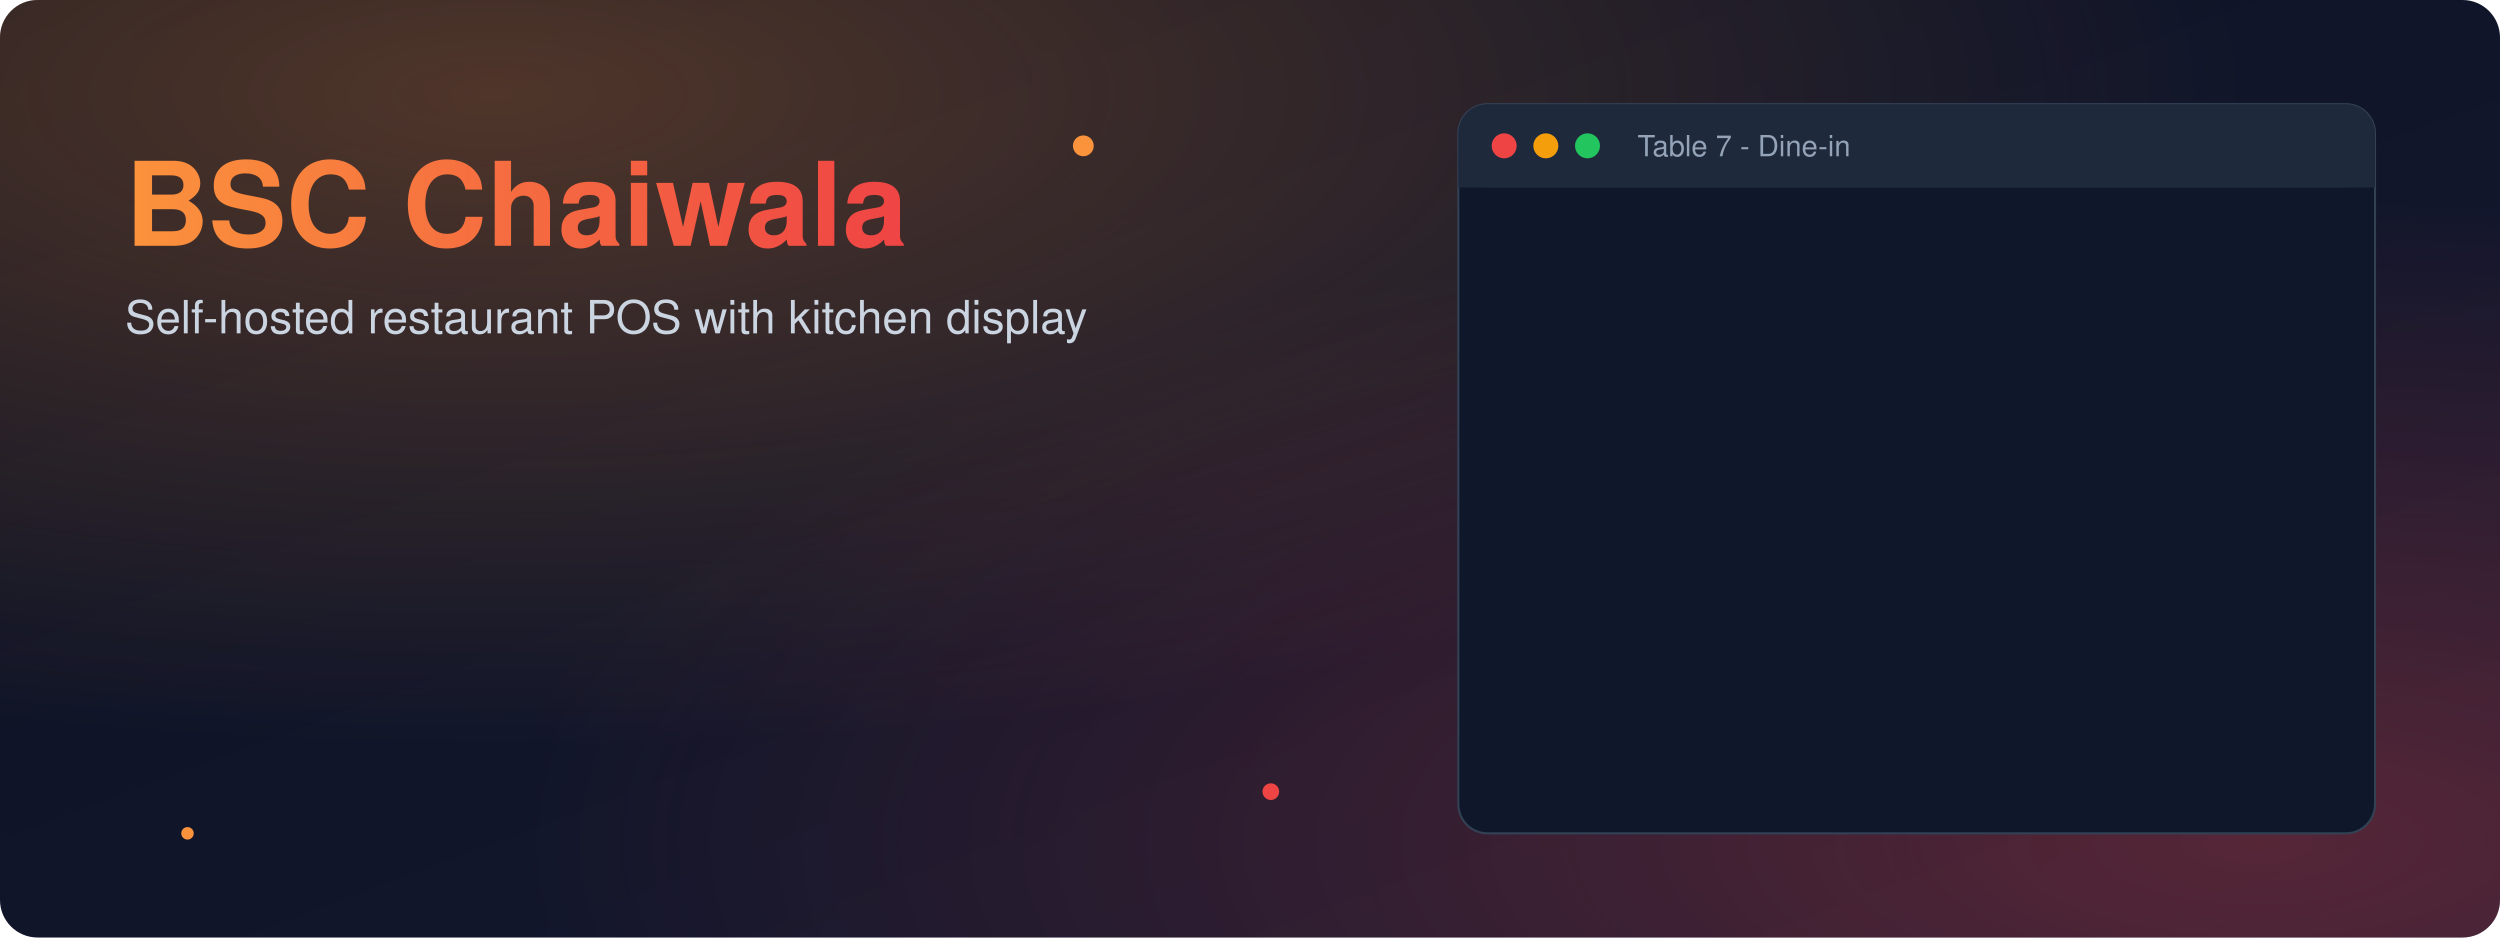
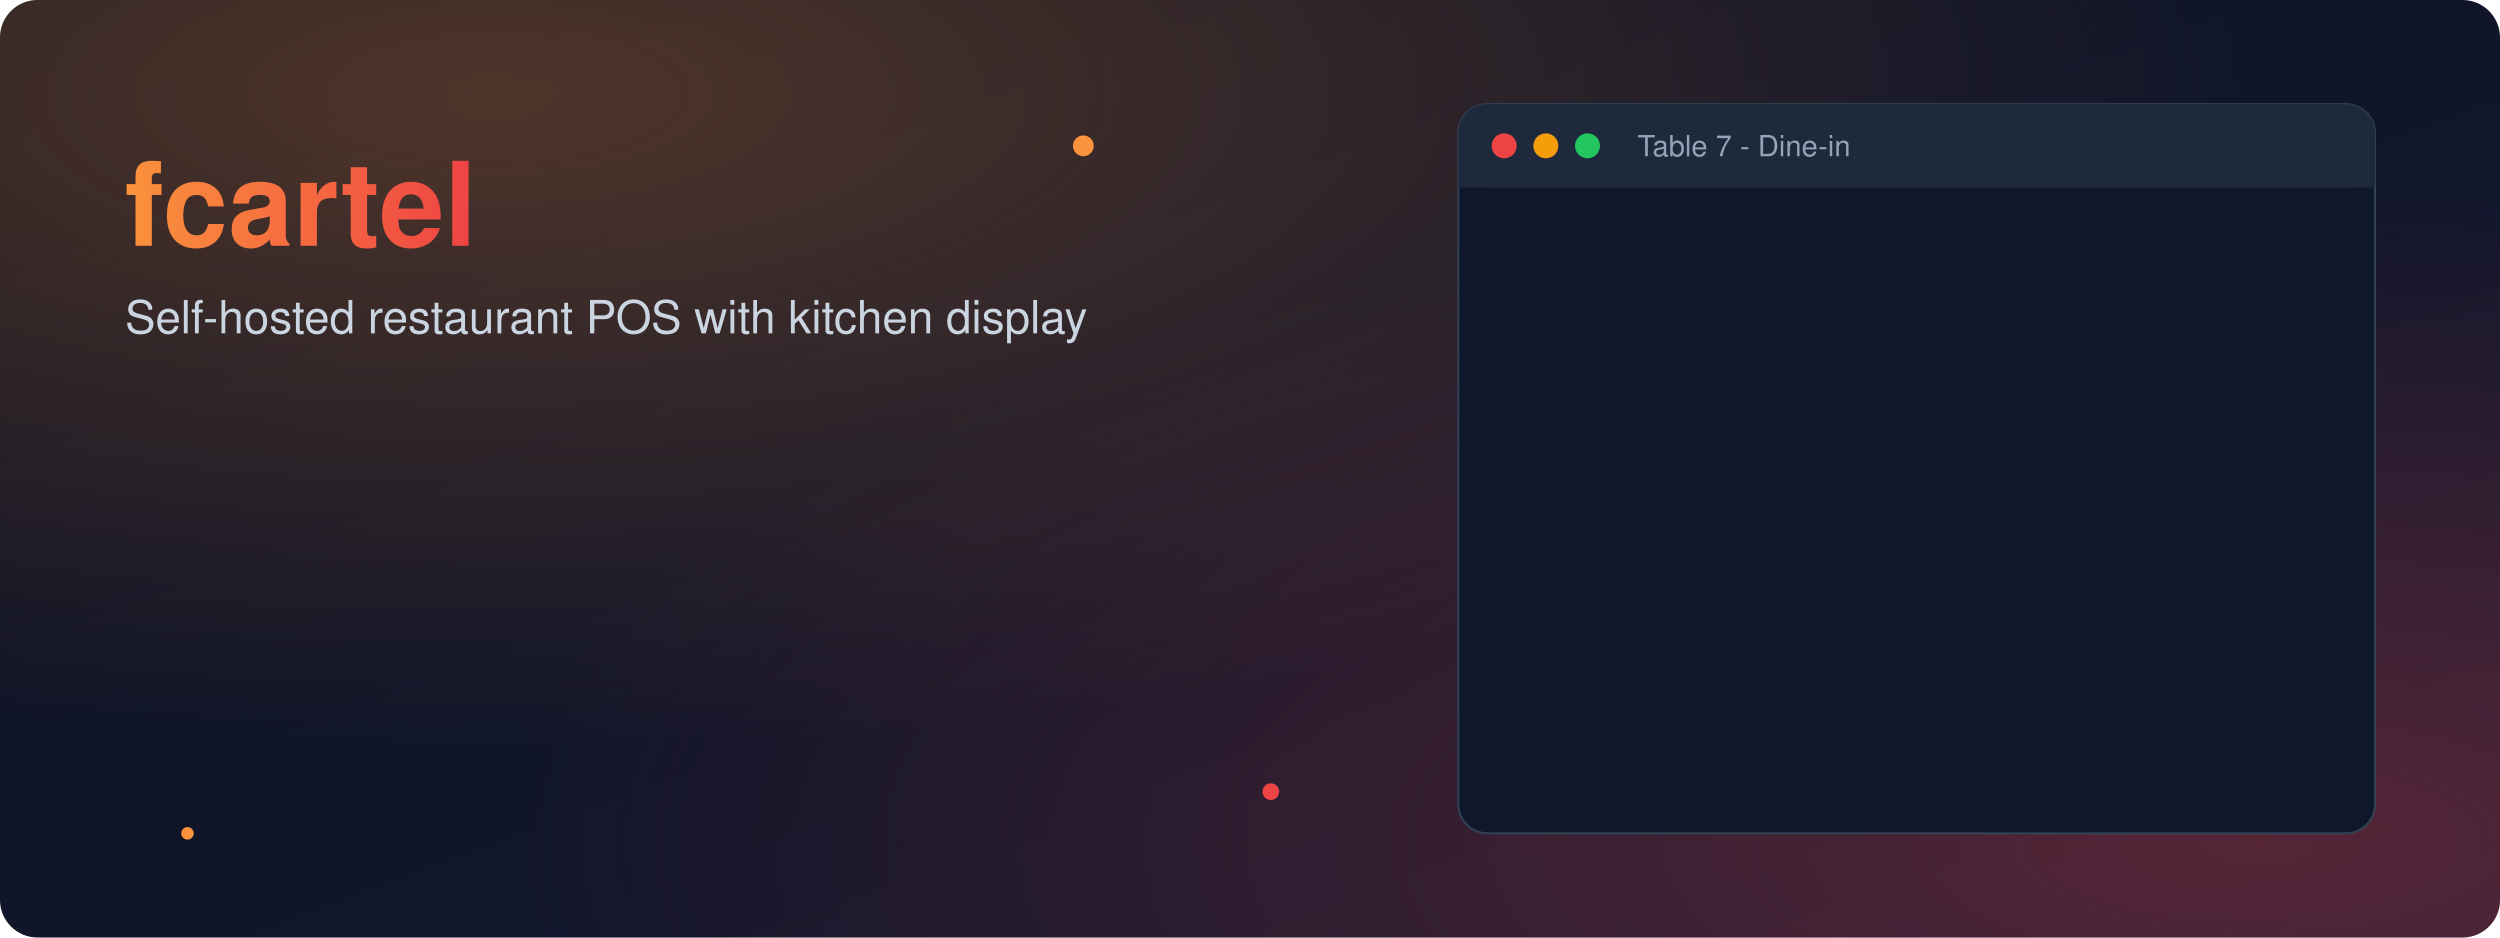
- <svg xmlns="http://www.w3.org/2000/svg" width="1200" height="450" viewBox="0 0 1200 450" role="img" aria-label="BSC Chaiwala - Self-hosted restaurant POS with kitchen display">
+ <svg xmlns="http://www.w3.org/2000/svg" width="1200" height="450" viewBox="0 0 1200 450" role="img" aria-label="fcartel - Self-hosted restaurant POS with kitchen display">
  <style>@media (prefers-reduced-motion: reduce){*{animation:none!important;opacity:1!important}}@keyframes typ{0%,3.00%{width:0}17.00%,93%{width:642px}100%{width:0}}@keyframes c0{0%,18.00%{opacity:0;transform:translateY(6px)}20.00%,93.00%{opacity:1;transform:translateY(0)}100%{opacity:0;transform:translateY(0)}}@keyframes c1{0%,21.00%{opacity:0;transform:translateY(6px)}23.00%,93.00%{opacity:1;transform:translateY(0)}100%{opacity:0;transform:translateY(0)}}@keyframes c2{0%,24.00%{opacity:0;transform:translateY(6px)}26.00%,93.00%{opacity:1;transform:translateY(0)}100%{opacity:0;transform:translateY(0)}}@keyframes c3{0%,27.00%{opacity:0;transform:translateY(6px)}29.00%,93.00%{opacity:1;transform:translateY(0)}100%{opacity:0;transform:translateY(0)}}@keyframes lic{0%,38.00%{opacity:0;transform:translateY(6px)}40.00%,93.00%{opacity:1;transform:translateY(0)}100%{opacity:0;transform:translateY(0)}}@keyframes r0{0%,12.00%{opacity:0;transform:translateY(6px)}14.00%,93.00%{opacity:1;transform:translateY(0)}100%{opacity:0;transform:translateY(0)}}@keyframes r1{0%,19.00%{opacity:0;transform:translateY(6px)}21.00%,93.00%{opacity:1;transform:translateY(0)}100%{opacity:0;transform:translateY(0)}}@keyframes r2{0%,26.00%{opacity:0;transform:translateY(6px)}28.00%,93.00%{opacity:1;transform:translateY(0)}100%{opacity:0;transform:translateY(0)}}@keyframes r3{0%,33.00%{opacity:0;transform:translateY(6px)}35.00%,93.00%{opacity:1;transform:translateY(0)}100%{opacity:0;transform:translateY(0)}}@keyframes tot{0%,45.00%{opacity:0;transform:translateY(6px)}47.00%,93.00%{opacity:1;transform:translateY(0)}100%{opacity:0;transform:translateY(0)}}@keyframes bdg{0%,55.00%{opacity:0;transform:translateY(6px)}57.00%,93.00%{opacity:1;transform:translateY(0)}100%{opacity:0;transform:translateY(0)}}.title,.sub{animation:rise 14.0s ease-out infinite}@keyframes rise{0%{opacity:0;transform:translateY(10px)}4%,93%{opacity:1;transform:translateY(0)}100%{opacity:0}}.typ{animation:typ 14.0s steps(58) infinite}.float{animation:flt 6s ease-in-out infinite}@keyframes flt{50%{transform:translateY(-8px)}}.orb{animation:orb 7s ease-in-out infinite}.o2{animation-delay:-2s}.o3{animation-delay:-4s}@keyframes orb{50%{transform:translateY(-18px);opacity:.4}}.c0{animation:c0 14.0s ease-out infinite;opacity:0}.c1{animation:c1 14.0s ease-out infinite;opacity:0}.c2{animation:c2 14.0s ease-out infinite;opacity:0}.c3{animation:c3 14.0s ease-out infinite;opacity:0}.c4{animation:c4 14.0s ease-out infinite;opacity:0}.r0{animation:r0 14.0s ease-out infinite;opacity:0}.r1{animation:r1 14.0s ease-out infinite;opacity:0}.r2{animation:r2 14.0s ease-out infinite;opacity:0}.r3{animation:r3 14.0s ease-out infinite;opacity:0}.lic{animation:lic 14.0s ease-out infinite;opacity:0}.tot{animation:tot 14.0s ease-out infinite;opacity:0}.bdg{animation:bdg 14.0s ease-out infinite;opacity:0}</style>
  <defs>
    <linearGradient id="bg" x1="0" y1="0" x2="1" y2="1">
      <stop offset="0" stop-color="#0b1020" />
      <stop offset="1" stop-color="#151a33" />
    </linearGradient>
    <linearGradient id="ac" x1="0" y1="0" x2="1" y2="0">
      <stop offset="0" stop-color="#fb923c" />
      <stop offset="1" stop-color="#ef4444" />
    </linearGradient>
    <radialGradient id="g1" cx="0.2" cy="0.1" r="0.7">
      <stop offset="0" stop-color="#fb923c" stop-opacity="0.28" />
      <stop offset="1" stop-color="#fb923c" stop-opacity="0" />
    </radialGradient>
    <radialGradient id="g2" cx="0.9" cy="0.9" r="0.7">
      <stop offset="0" stop-color="#ef4444" stop-opacity="0.30" />
      <stop offset="1" stop-color="#ef4444" stop-opacity="0" />
    </radialGradient>
    <clipPath id="tclip">
      <rect class="typ" x="60" y="188" width="0" height="40" />
    </clipPath>
  </defs>
  <rect width="1200" height="450" rx="18" fill="url(#bg)" />
  <rect width="1200" height="450" rx="18" fill="url(#g1)" />
  <rect width="1200" height="450" rx="18" fill="url(#g2)" />
  <circle class="orb o1" cx="520" cy="70" r="5" fill="#fb923c" />
  <circle class="orb o2" cx="610" cy="380" r="4" fill="#ef4444" />
  <circle class="orb o3" cx="90" cy="400" r="3" fill="#fb923c" />
-   <text x="60" y="118" font-family="-apple-system,BlinkMacSystemFont,'Segoe UI',Helvetica,Arial,sans-serif" font-size="56" font-weight="800" fill="url(#ac)" class="title">BSC Chaiwala</text>
+   <text x="60" y="118" font-family="-apple-system,BlinkMacSystemFont,'Segoe UI',Helvetica,Arial,sans-serif" font-size="56" font-weight="800" fill="url(#ac)" class="title">fcartel</text>
  <text x="60" y="160" font-family="-apple-system,BlinkMacSystemFont,'Segoe UI',Helvetica,Arial,sans-serif" font-size="22" fill="#cbd5e1" class="sub">Self-hosted restaurant POS with kitchen display</text>
  <g clip-path="url(#tclip)">
    <text x="60" y="214" font-family="ui-monospace,SFMono-Regular,Menlo,Consolas,monospace" font-size="18" fill="#fb923c">Tables, KOT, UPI QR, inventory and payroll. Works offline.</text>
  </g>
  <g class="c0">
    <rect x="60" y="262" width="150" height="34" rx="17" fill="none" stroke="#fb923c" stroke-opacity="0.55" />
    <text x="135" y="284" text-anchor="middle" font-family="-apple-system,BlinkMacSystemFont,'Segoe UI',Helvetica,Arial,sans-serif" font-size="15" fill="#e2e8f0">UPI QR payments</text>
  </g>
  <g class="c1">
    <rect x="220.0" y="262" width="150" height="34" rx="17" fill="none" stroke="#fb923c" stroke-opacity="0.55" />
    <text x="295" y="284" text-anchor="middle" font-family="-apple-system,BlinkMacSystemFont,'Segoe UI',Helvetica,Arial,sans-serif" font-size="15" fill="#e2e8f0">Kitchen display</text>
  </g>
  <g class="c2">
    <rect x="380.0" y="262" width="125" height="34" rx="17" fill="none" stroke="#fb923c" stroke-opacity="0.55" />
    <text x="442" y="284" text-anchor="middle" font-family="-apple-system,BlinkMacSystemFont,'Segoe UI',Helvetica,Arial,sans-serif" font-size="15" fill="#e2e8f0">Reservations</text>
  </g>
  <g class="c3">
    <rect x="514.8" y="262" width="83" height="34" rx="17" fill="none" stroke="#fb923c" stroke-opacity="0.55" />
    <text x="556" y="284" text-anchor="middle" font-family="-apple-system,BlinkMacSystemFont,'Segoe UI',Helvetica,Arial,sans-serif" font-size="15" fill="#e2e8f0">Payroll</text>
  </g>
  <g class="lic">
    <text x="60" y="352" font-family="-apple-system,BlinkMacSystemFont,'Segoe UI',Helvetica,Arial,sans-serif" font-size="16" fill="#94a3b8">Open source (AGPL-3.0) · Self-hosted · Made by NodeDR Infotech</text>
    <rect x="60" y="372" width="170" height="3" rx="2" fill="url(#ac)" />
  </g>
  <g class="float">
    <rect x="700" y="50" width="440" height="350" rx="14" fill="#0f172a" stroke="#334155" />
    <rect x="700" y="50" width="440" height="40" rx="14" fill="#1e293b" />
    <rect x="700" y="76" width="440" height="14" fill="#1e293b" />
    <circle cx="722" cy="70" r="6" fill="#ef4444" />
    <circle cx="742" cy="70" r="6" fill="#f59e0b" />
    <circle cx="762" cy="70" r="6" fill="#22c55e" />
    <text x="786" y="75" font-family="-apple-system,BlinkMacSystemFont,'Segoe UI',Helvetica,Arial,sans-serif" font-size="14" fill="#94a3b8">Table 7 - Dine-in</text>
    <g class="r0">
      <text x="728" y="130" font-family="-apple-system,BlinkMacSystemFont,'Segoe UI',Helvetica,Arial,sans-serif" font-size="18" fill="#e2e8f0">Paneer Tikka x2</text>
      <text x="1112" y="130" text-anchor="end" font-family="ui-monospace,SFMono-Regular,Menlo,Consolas,monospace" font-size="18" fill="#e2e8f0">Rs 520.00</text>
      <line x1="728" y1="142" x2="1112" y2="142" stroke="#1e293b" />
    </g>
    <g class="r1">
      <text x="728" y="170" font-family="-apple-system,BlinkMacSystemFont,'Segoe UI',Helvetica,Arial,sans-serif" font-size="18" fill="#e2e8f0">Butter Naan x4</text>
      <text x="1112" y="170" text-anchor="end" font-family="ui-monospace,SFMono-Regular,Menlo,Consolas,monospace" font-size="18" fill="#e2e8f0">Rs 240.00</text>
      <line x1="728" y1="182" x2="1112" y2="182" stroke="#1e293b" />
    </g>
    <g class="r2">
      <text x="728" y="210" font-family="-apple-system,BlinkMacSystemFont,'Segoe UI',Helvetica,Arial,sans-serif" font-size="18" fill="#e2e8f0">Dal Makhani</text>
      <text x="1112" y="210" text-anchor="end" font-family="ui-monospace,SFMono-Regular,Menlo,Consolas,monospace" font-size="18" fill="#e2e8f0">Rs 280.00</text>
      <line x1="728" y1="222" x2="1112" y2="222" stroke="#1e293b" />
    </g>
    <g class="r3">
      <text x="728" y="250" font-family="-apple-system,BlinkMacSystemFont,'Segoe UI',Helvetica,Arial,sans-serif" font-size="18" fill="#e2e8f0">GST (5%)</text>
      <text x="1112" y="250" text-anchor="end" font-family="ui-monospace,SFMono-Regular,Menlo,Consolas,monospace" font-size="18" fill="#e2e8f0">Rs 52.00</text>
      <line x1="728" y1="262" x2="1112" y2="262" stroke="#1e293b" />
    </g>
    <g class="tot">
      <rect x="720" y="282" width="400" height="46" rx="10" fill="url(#ac)" opacity="0.95" />
      <text x="738" y="312" font-family="-apple-system,BlinkMacSystemFont,'Segoe UI',Helvetica,Arial,sans-serif" font-size="18" font-weight="700" fill="#0b1020">TOTAL</text>
      <text x="1102" y="312" text-anchor="end" font-family="ui-monospace,SFMono-Regular,Menlo,Consolas,monospace" font-size="22" font-weight="700" fill="#0b1020">Rs 1,092.00</text>
    </g>
    <g class="bdg">
      <rect x="720" y="348" width="238" height="34" rx="17" fill="#052e1a" stroke="#22c55e" />
      <circle cx="742" cy="365" r="7" fill="#22c55e" />
      <path d="M738.5 365 l2.5 2.8 l5 -5.6" stroke="#052e1a" stroke-width="2" fill="none" stroke-linecap="round" stroke-linejoin="round" />
      <text x="758" y="370" font-family="-apple-system,BlinkMacSystemFont,'Segoe UI',Helvetica,Arial,sans-serif" font-size="15" fill="#86efac">KOT sent to kitchen</text>
    </g>
  </g>
</svg>
